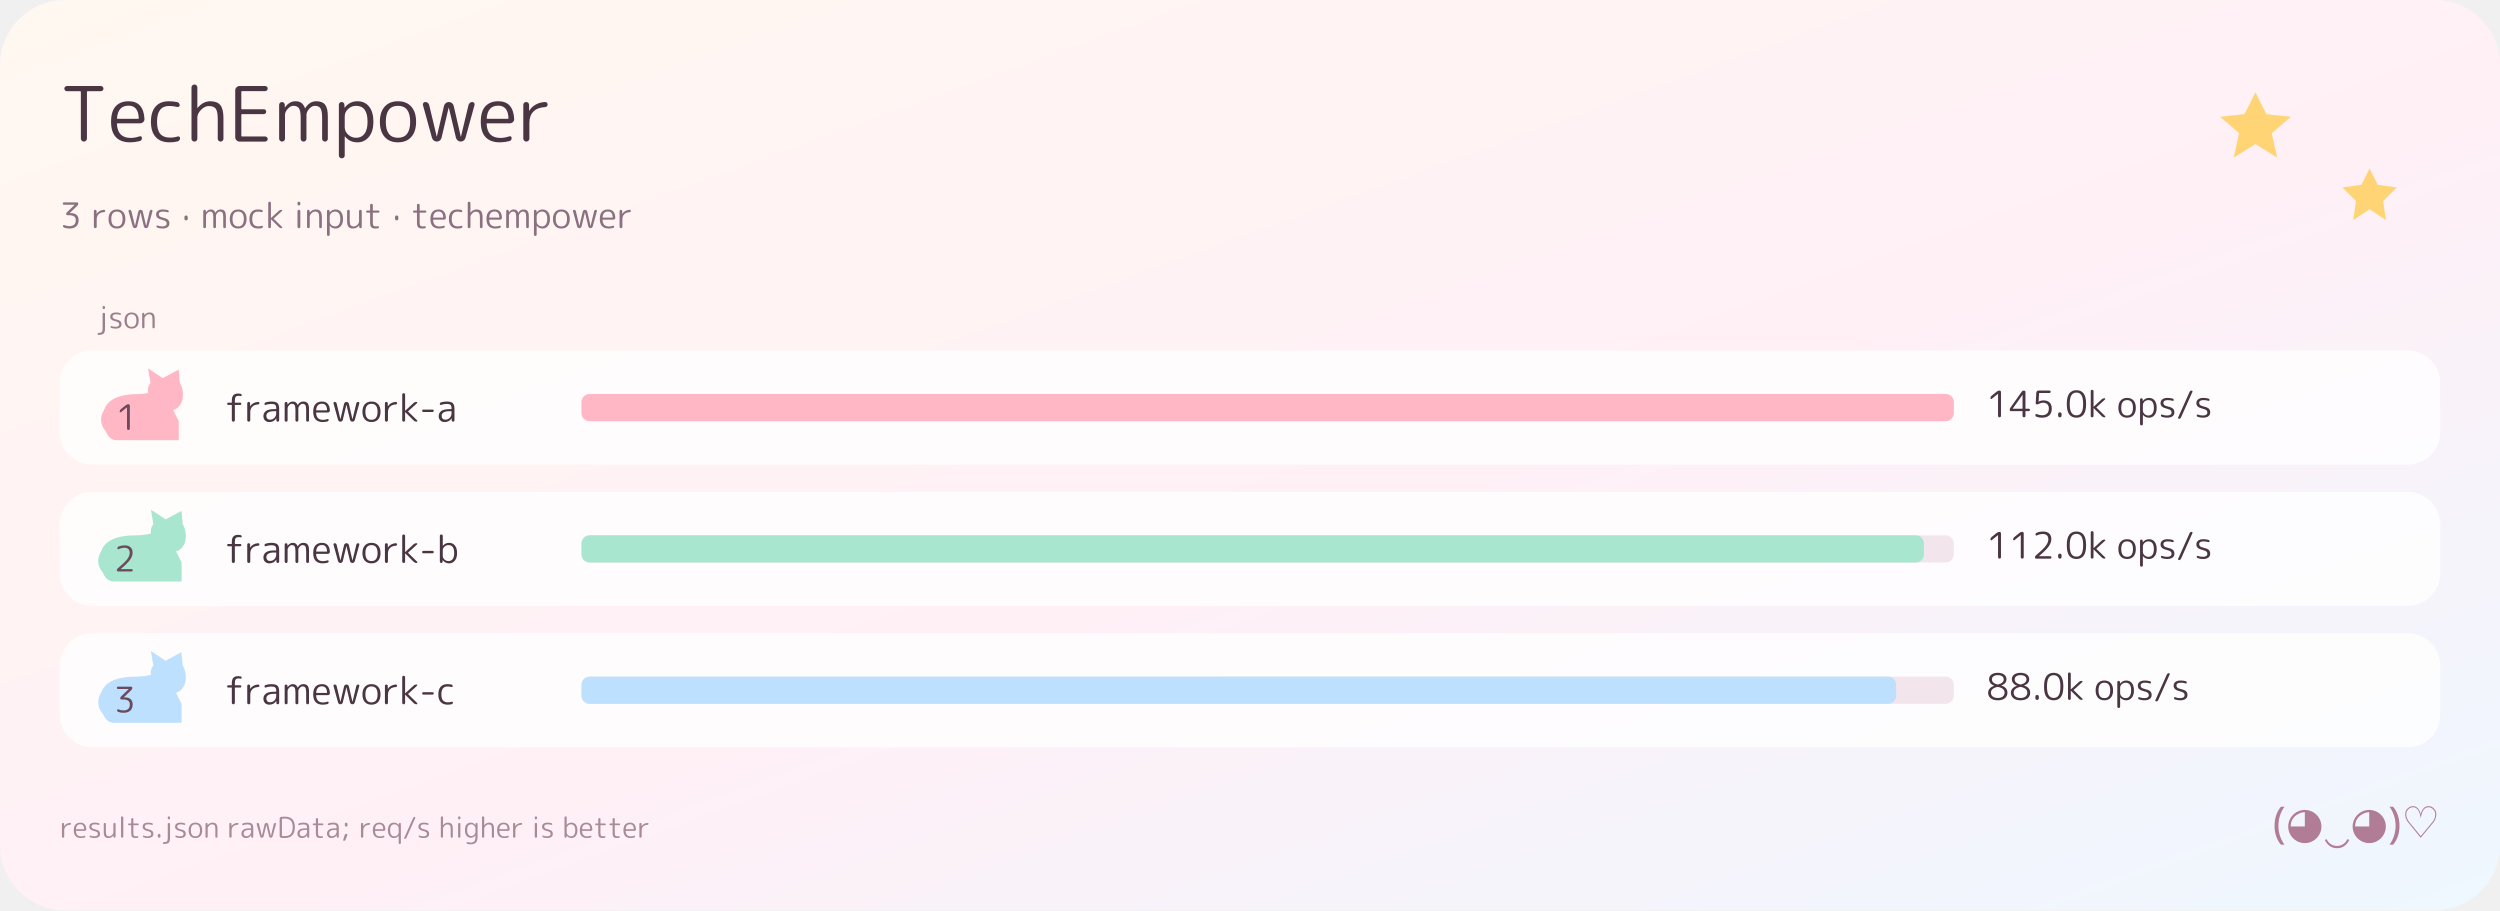
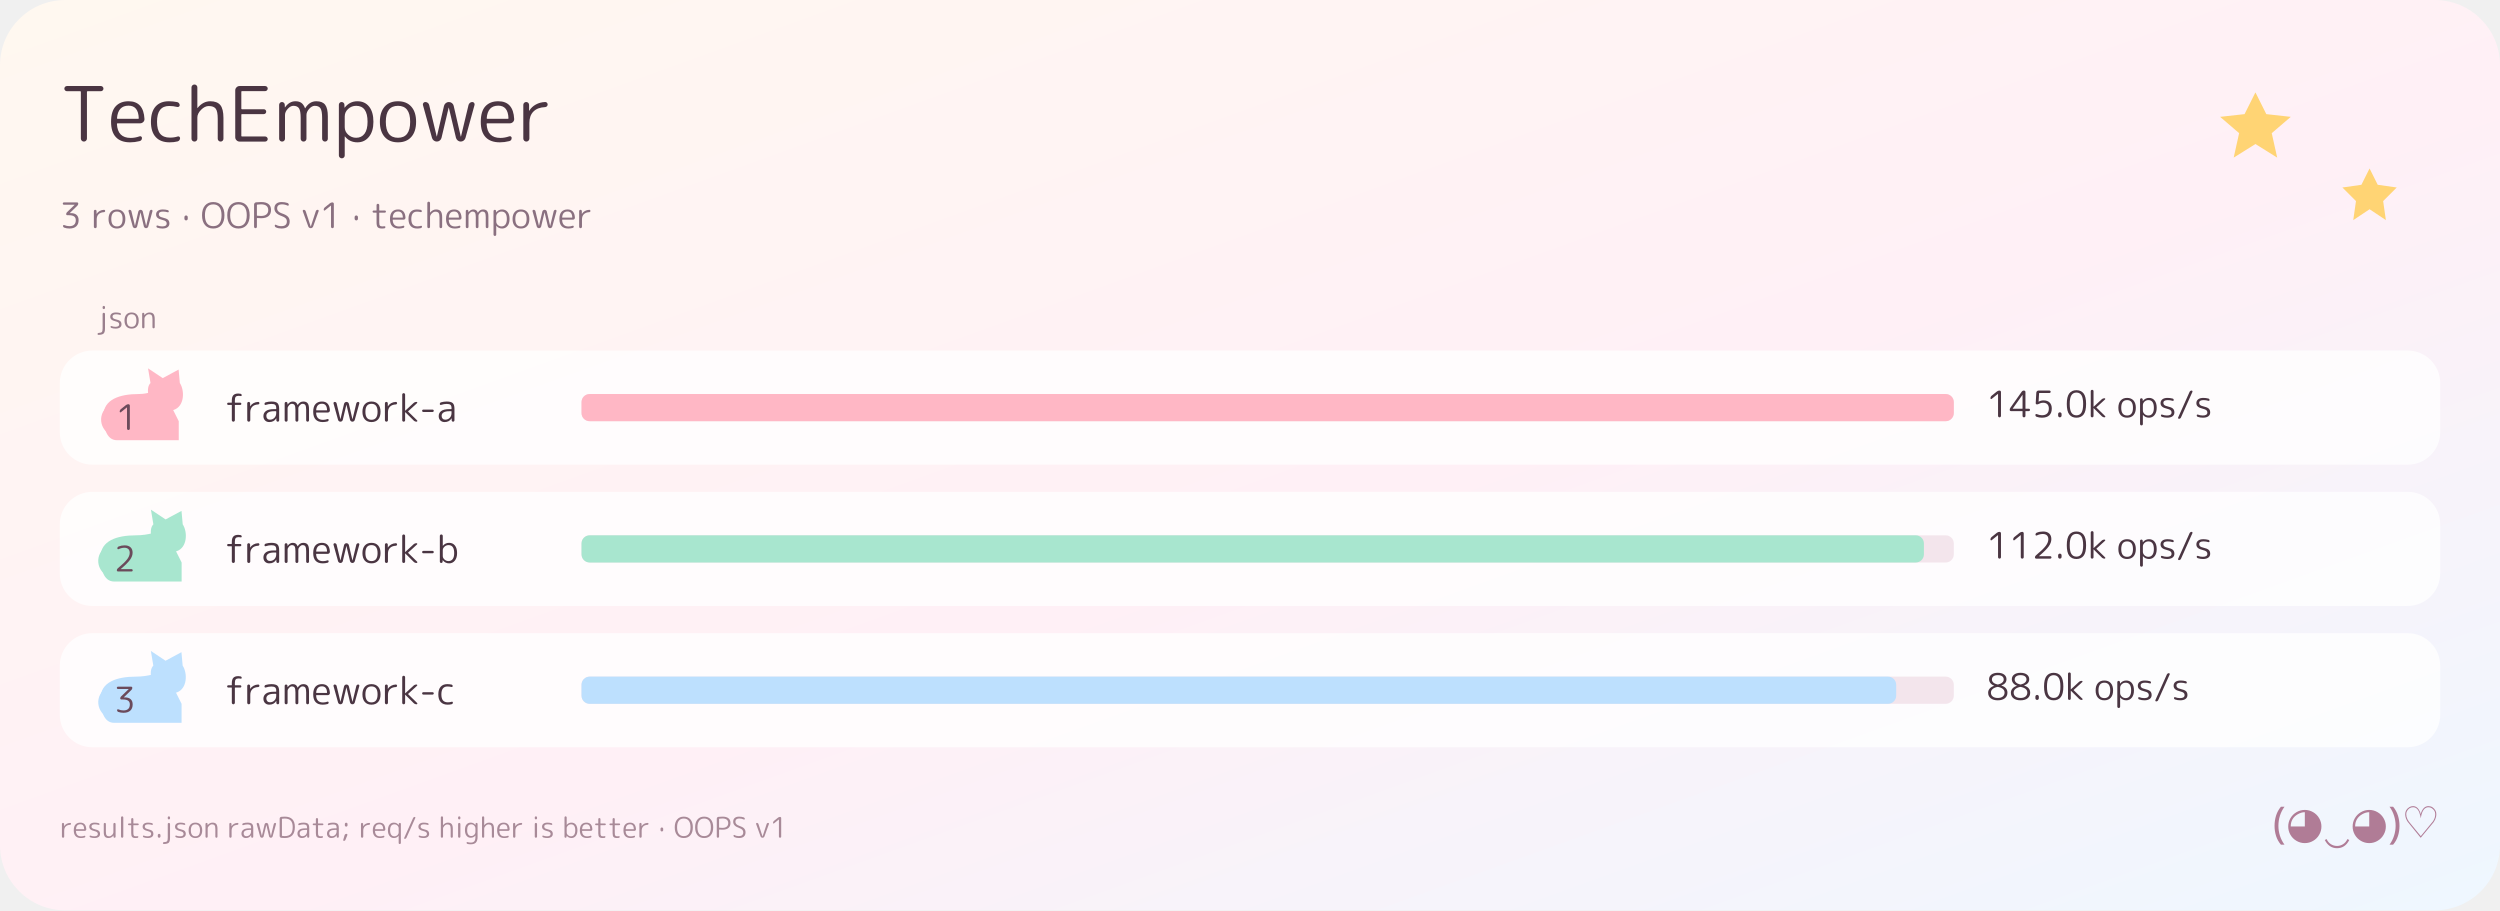
<svg xmlns="http://www.w3.org/2000/svg" width="920" height="335" viewBox="0 0 920 335" role="img" aria-label="TechEmpower">
  <defs>
    <path id="g0" d="M94 662Q80 662 70 672Q60 682 60 696Q60 710 70 720Q80 730 94 730L540 730Q554 730 564 720Q574 710 574 696Q574 682 564 672Q554 662 540 662L366 662Q357 662 357 653L357 40Q357 24 345.5 12Q334 0 317 0Q300 0 288.5 12Q277 24 277 40L277 653Q277 662 268 662Z" />
    <path id="g1" d="M270 472Q131 472 118 307Q118 299 127 299L396 299Q404 299 404 307Q398 472 270 472ZM291 -10Q168 -10 104 57.5Q40 125 40 260Q40 399 101.5 464.5Q163 530 270 530Q467 530 479 297Q480 273 462.5 256.5Q445 240 421 240L125 240Q117 240 117 231Q126 48 298 48Q355 48 415 69Q426 73 436 66.5Q446 60 446 48Q446 14 415 6Q351 -10 291 -10Z" />
    <path id="g2" d="M285 -10Q167 -10 103.5 58.5Q40 127 40 260Q40 392 101.5 461Q163 530 275 530Q327 530 385 519Q399 516 408.5 504.5Q418 493 418 478Q418 466 407.5 459Q397 452 385 455Q334 468 280 468Q120 468 120 260Q120 152 162 102Q204 52 290 52Q346 52 392 67Q403 71 413 64Q423 57 423 45Q423 30 414 18Q405 6 390 2Q343 -10 285 -10Z" />
    <path id="g3" d="M146 11Q135 0 119 0Q103 0 91.5 11Q80 22 80 38L80 712Q80 728 91.5 739Q103 750 119 750Q135 750 146 739Q157 728 157 712L157 442Q157 441 158 441Q159 441 160 442Q232 530 327 530Q418 530 459 479.5Q500 429 500 310L500 38Q500 22 489.5 11Q479 0 463 0Q447 0 436 11Q425 22 425 38L425 297Q425 398 398.5 432.5Q372 467 307 467Q255 467 206 417.5Q157 368 157 316L157 38Q157 22 146 11Z" />
    <path id="g4" d="M142 0Q119 0 102 17Q85 34 85 57L85 673Q85 696 102 713Q119 730 142 730L478 730Q492 730 502 720Q512 710 512 697Q512 684 502 673.5Q492 663 478 663L174 663Q165 663 165 655L165 433Q165 425 174 425L460 425Q474 425 483 415.5Q492 406 492 393Q492 380 483 370.5Q474 361 460 361L174 361Q165 361 165 352L165 75Q165 67 174 67L478 67Q492 67 502 56.5Q512 46 512 33Q512 20 502 10Q492 0 478 0Z" />
    <path id="g5" d="M141 11Q130 0 114 0Q98 0 86.5 11Q75 22 75 38L75 483Q75 498 86 509Q97 520 112 520Q127 520 138 509Q149 498 149 483L150 450Q150 449 151 449Q153 449 153 451Q210 530 289 530Q337 530 366.5 509Q396 488 415 439Q415 437 416 437Q418 437 418 439Q474 530 564 530Q644 530 679.5 484Q715 438 715 330L715 38Q715 22 704.5 11Q694 0 678 0Q662 0 651 11Q640 22 640 38L640 310Q640 403 618.5 436.5Q597 470 543 470Q506 470 470 430.5Q434 391 434 349L434 38Q434 22 423 11Q412 0 396 0Q380 0 369 11Q358 22 358 38L358 310Q358 403 336.5 436.5Q315 470 262 470Q225 470 188.5 430.5Q152 391 152 349L152 38Q152 22 141 11Z" />
    <path id="g6" d="M152 331L152 189Q152 132 197 91Q242 50 302 50Q373 50 412.5 103.5Q452 157 452 260Q452 470 302 470Q241 470 196.5 428.5Q152 387 152 331ZM141 -209Q130 -220 114 -220Q98 -220 86.5 -209Q75 -198 75 -182L75 484Q75 499 85.5 509.5Q96 520 111 520Q126 520 137 509.5Q148 499 148 484L149 446Q149 445 150 445L152 447Q218 530 319 530Q416 530 472.5 459.5Q529 389 529 260Q529 135 470.5 62.5Q412 -10 319 -10Q217 -10 155 67Q154 68 153 68Q152 68 152 67L152 -182Q152 -198 141 -209Z" />
    <path id="g7" d="M438 260Q438 470 278 470Q118 470 118 260Q118 50 278 50Q438 50 438 260ZM453 61Q390 -10 278 -10Q166 -10 103 61Q40 132 40 260Q40 388 103 459Q166 530 278 530Q390 530 453 459Q516 388 516 260Q516 132 453 61Z" />
    <path id="g8" d="M169 48L50 480Q46 495 55.5 507.5Q65 520 81 520Q99 520 113.5 509Q128 498 132 480L231 67Q231 66 232 66Q233 66 233 67L327 470Q333 492 350.5 506Q368 520 390.5 520Q413 520 431 506Q449 492 454 470L547 67Q547 66 549 66Q550 66 550 67L649 481Q654 498 667.5 509Q681 520 699 520Q714 520 723 507.5Q732 495 728 481L609 48Q603 27 585.5 13.5Q568 0 546.5 0Q525 0 507.5 14Q490 28 484 49L390 446Q390 447 389 447Q388 447 388 446L294 49Q289 28 271.5 14Q254 0 232.5 0Q211 0 193 13.5Q175 27 169 48Z" />
    <path id="g9" d="M143.5 12Q132 0 115 0Q98 0 86.5 12Q75 24 75 40L75 482Q75 498 86 509Q97 520 113 520Q129 520 140 509Q151 498 151 482L151 405Q151 404 152 404Q154 404 154 406Q184 456 238.5 486.5Q293 517 361 520Q375 521 385 511Q395 501 395 487Q395 474 385.5 464Q376 454 362 453Q263 449 209 395.5Q155 342 155 246L155 40Q155 24 143.5 12Z" />
    <path id="g10" d="M118 663Q105 663 95 673Q85 683 85 697Q85 710 94.5 720Q104 730 118 730L490 730Q504 730 513.5 720Q523 710 523 697Q523 663 500 640L284 429L284 427Q284 426 285 426L314 426Q420 426 476.5 375Q533 324 533 227Q533 113 465.5 51.5Q398 -10 273 -10Q196 -10 128 14Q92 27 92 66Q92 79 103 86Q114 93 126 88Q199 57 273 57Q361 57 407 100Q453 143 453 227Q453 298 405.5 332.5Q358 367 254 367L212 367Q199 367 190 376Q181 385 181 398Q181 429 203 451L420 661L420 662Q420 663 419 663Z" />
    <path id="g12" d="M240 233Q143 256 101.5 292.5Q60 329 60 387Q60 453 109.5 491.5Q159 530 251 530Q320 530 388 512Q419 504 419 471Q419 459 410 453Q401 447 389 450Q323 470 257 470Q137 470 137 393Q137 359 161 336.5Q185 314 248 300Q356 276 396.5 239Q437 202 437 133Q437 66 385.5 28Q334 -10 240 -10Q167 -10 101 12Q70 22 70 55Q70 66 80 72.5Q90 79 101 75Q166 50 234 50Q360 50 360 133Q360 169 334.5 193Q309 217 240 233Z" />
    <path id="g13" d="M175.5 234Q162 220 142 220Q122 220 108.5 234Q95 248 95 267L95 313Q95 332 108.5 346Q122 360 142 360Q162 360 175.5 346Q189 332 189 313L189 267Q189 248 175.5 234Z" />
-     <path id="g14" d="M145 11Q134 0 118 0Q102 0 91 11Q80 22 80 38L80 712Q80 728 91 739Q102 750 118 750Q134 750 145 739Q156 728 156 712L156 289Q156 288 157 288L159 289L375 488Q409 520 457 520Q470 520 474.5 508Q479 496 470 488L238 276Q232 270 237 264L473 33Q481 25 476 12.5Q471 0 459 0Q412 0 379 33L159 251Q158 252 157 252Q156 252 156 251L156 38Q156 22 145 11Z" />
-     <path id="g15" d="M183.5 12Q172 0 155 0Q138 0 126.5 12Q115 24 115 40L115 480Q115 496 126.5 508Q138 520 155 520Q172 520 183.5 508Q195 496 195 480L195 40Q195 24 183.5 12ZM183.5 654.5Q172 643 155 643Q138 643 126.5 654.5Q115 666 115 683L115 710Q115 726 126.5 738Q138 750 155 750Q172 750 183.5 738Q195 726 195 710L195 683Q195 666 183.5 654.5Z" />
-     <path id="g16" d="M140.5 11Q129 0 113 0Q97 0 86 11Q75 22 75 38L75 484Q75 499 85.5 509.5Q96 520 111 520Q126 520 137 509.5Q148 499 148 484L148 443Q148 442 149 442Q150 442 151 443Q223 530 322 530Q413 530 454 479Q495 428 495 310L495 38Q495 22 484.5 11Q474 0 458 0Q442 0 431 11Q420 22 420 38L420 300Q420 399 393 434.5Q366 470 302 470Q250 470 201 421.5Q152 373 152 322L152 38Q152 22 140.5 11Z" />
-     <path id="g17" d="M238 -10Q151 -10 110.5 38Q70 86 70 197L70 482Q70 498 80.5 509Q91 520 107 520Q123 520 134 509Q145 498 145 482L145 207Q145 117 172 83.5Q199 50 258 50Q312 50 360 96.5Q408 143 408 198L408 482Q408 498 419.5 509Q431 520 447 520Q463 520 474 509Q485 498 485 482L485 36Q485 21 474.5 10.5Q464 0 449 0Q434 0 423 10.5Q412 21 412 36L412 77Q412 78 411 78Q410 78 409 77Q340 -10 238 -10Z" />
-     <path id="g18" d="M80 440Q67 440 58.5 448.5Q50 457 50 470Q50 483 58.5 491.5Q67 500 80 500L153 500Q162 500 162 509L162 652Q162 668 173 679Q184 690 200 690Q216 690 227 679Q238 668 238 652L238 509Q238 500 247 500L397 500Q410 500 418.5 491.5Q427 483 427 470Q427 457 418.5 448.5Q410 440 397 440L247 440Q238 440 238 431L238 167Q238 95 257 72.5Q276 50 330 50Q362 50 383 55Q394 57 403.5 50.5Q413 44 413 33Q413 19 404.5 8Q396 -3 383 -5Q357 -10 317 -10Q229 -10 195.5 26.5Q162 63 162 160L162 431Q162 440 153 440Z" />
-     <path id="g19" d="M22 -220Q8 -220 -1 -211Q-10 -202 -10 -188Q-10 -175 -1 -165.5Q8 -156 22 -155Q109 -152 134.5 -123Q160 -94 160 -3L160 480Q160 496 172 508Q184 520 200 520Q216 520 228 508Q240 496 240 480L240 -3Q240 -127 196.5 -171.5Q153 -216 22 -220ZM160 710Q160 726 172 738Q184 750 200 750Q216 750 228 738Q240 726 240 710L240 683Q240 666 228 654.5Q216 643 200 643Q184 643 172 654.5Q160 666 160 683Z" />
-     <path id="g20" d="M85 440Q72 440 63.5 448.5Q55 457 55 470Q55 483 63.5 491.5Q72 500 85 500L169 500Q178 500 178 509L178 557Q178 653 218.5 696.5Q259 740 348 740Q381 740 409 733Q422 730 430 719.5Q438 709 438 695Q438 684 429 677.5Q420 671 410 674Q386 680 361 680Q303 680 280.5 654.5Q258 629 258 560L258 509Q258 500 267 500L398 500Q411 500 419.5 491.5Q428 483 428 470Q428 457 419.5 448.5Q411 440 398 440L267 440Q258 440 258 431L258 40Q258 24 246 12Q234 0 218 0Q202 0 190 12Q178 24 178 40L178 431Q178 440 169 440Z" />
-     <path id="g21" d="M327 275Q228 275 177.5 243Q127 211 127 153Q127 108 152.5 80.5Q178 53 220 53Q292 53 339.5 101Q387 149 387 228L387 266Q387 275 378 275ZM204 -10Q136 -10 93 33Q50 76 50 147Q50 230 116 280Q182 330 327 330L378 330Q387 330 387 338L387 357Q387 418 359 442.5Q331 467 260 467Q191 467 111 441Q99 437 89 444Q79 451 79 464Q79 499 112 509Q186 530 260 530Q375 530 419.5 488Q464 446 464 337L464 36Q464 21 453.5 10.5Q443 0 428 0Q413 0 402 10.5Q391 21 391 36L390 88Q390 89 389 89Q387 89 387 87Q328 -10 204 -10Z" />
-     <path id="g22" d="M111 255Q98 255 89 264.5Q80 274 80 287Q80 300 89 309Q98 318 111 318L355 318Q368 318 377 309Q386 300 386 287Q386 274 377 264.5Q368 255 355 255Z" />
-     <path id="g23" d="M144 503Q134 495 122 500.5Q110 506 110 519Q110 563 144 591L286 705Q317 730 357 730Q374 730 385.5 718Q397 706 397 690L397 40Q397 24 385.5 12Q374 0 357 0Q340 0 328.5 12Q317 24 317 40L317 640Q317 641 316 641L314 640Z" />
-     <path id="g24" d="M97 238L97 236Q97 235 98 235L356 235Q365 235 365 244L365 612Q365 613 364 613Q362 613 362 612ZM48 170Q34 170 24.5 180Q15 190 15 203Q15 235 34 262L342 698Q364 730 404 730Q421 730 432.5 718.5Q444 707 444 691L444 244Q444 235 452 235L536 235Q550 235 559 225.5Q568 216 568 203Q568 189 558.5 179.5Q549 170 536 170L452 170Q444 170 444 161L444 39Q444 23 432.5 11.5Q421 0 404 0Q388 0 376.5 11Q365 22 365 39L365 161Q365 170 356 170Z" />
-     <path id="g25" d="M130 14Q95 27 95 66Q95 79 106 86.5Q117 94 129 89Q209 57 273 57Q366 57 414 103.5Q462 150 462 240Q462 317 421 357.5Q380 398 303 398Q248 398 201 372Q165 352 137 352Q123 352 113 362.5Q103 373 104 387L120 673Q122 697 139 713.5Q156 730 180 730L478 730Q492 730 502 720Q512 710 512 697Q512 684 502 673.5Q492 663 478 663L205 663Q196 663 196 655L182 428Q182 427 183 427L185 427Q243 462 317 462Q424 462 483 404Q542 346 542 240Q542 118 473.5 54Q405 -10 273 -10Q198 -10 130 14Z" />
-     <path id="g26" d="M175.5 14Q162 0 142 0Q122 0 108.5 14Q95 28 95 47L95 90Q95 110 108.5 123.5Q122 137 142 137Q162 137 175.5 123.5Q189 110 189 90L189 47Q189 28 175.5 14Z" />
-     <path id="g27" d="M447.5 601.5Q402 675 310 675Q218 675 172.5 601.5Q127 528 127 365Q127 202 172.5 128.5Q218 55 310 55Q402 55 447.5 128.5Q493 202 493 365Q493 528 447.5 601.5ZM504 77Q435 -10 310 -10Q185 -10 116 77Q47 164 47 365Q47 566 116 653Q185 740 310 740Q435 740 504 653Q573 566 573 365Q573 164 504 77Z" />
-     <path id="g28" d="M65 -40Q51 -40 44 -29Q37 -18 42 -5L355 695Q363 711 377.5 720.5Q392 730 409 730Q423 730 430 719Q437 708 432 695L119 -5Q111 -21 96.5 -30.5Q82 -40 65 -40Z" />
-     <path id="g29" d="M157 337L157 183Q157 131 203 90.5Q249 50 307 50Q378 50 417.5 103Q457 156 457 260Q457 470 307 470Q248 470 202.5 429Q157 388 157 337ZM142 10.5Q131 0 116 0Q101 0 90.5 10.5Q80 21 80 36L80 712Q80 728 91 739Q102 750 118 750Q134 750 145.5 739Q157 728 157 712L157 453Q157 452 158 452Q159 452 160 453Q225 530 323 530Q420 530 476.5 459.5Q533 389 533 260Q533 135 474.5 62.5Q416 -10 323 -10Q223 -10 156 73Q155 74 154 74Q153 74 153 73L153 36Q153 21 142 10.5Z" />
-     <path id="g30" d="M471 685.5Q530 631 530 533Q530 435 459 334.5Q388 234 194 69Q193 69 193 68Q193 67 194 67L500 67Q513 67 523 57Q533 47 533 33Q533 20 523.5 10Q514 0 500 0L117 0Q103 0 93 10Q83 20 83 33Q83 67 109 88Q306 253 377 347.5Q448 442 448 527Q448 598 409 635Q370 672 295 672Q219 672 133 632Q121 627 109.5 633.5Q98 640 98 653Q98 693 134 708Q215 740 305 740Q412 740 471 685.5Z" />
-     <path id="g31" d="M298 355Q212 336 167.5 296Q123 256 123 200Q123 132 173 93Q223 54 310 54Q397 54 446 93.5Q495 133 495 200Q495 319 316 355Q307 356 298 355ZM150 558Q150 510 189.5 474Q229 438 302 422Q310 421 318 422Q391 438 431.5 474.5Q472 511 472 558Q472 613 429.5 644.5Q387 676 310 676Q234 676 192 644.5Q150 613 150 558ZM503 46Q433 -10 310 -10Q187 -10 117 46Q47 102 47 197Q47 261 89.5 310.5Q132 360 212 385Q213 385 213 387Q213 388 212 388Q146 413 109.5 459.5Q73 506 73 565Q73 644 136.5 692Q200 740 310 740Q420 740 483.5 692Q547 644 547 565Q547 445 408 395Q407 395 407 393Q407 392 408 392Q573 341 573 197Q573 102 503 46Z" />
-     <path id="g32" d="M183.5 12Q172 0 155 0Q138 0 126.5 12Q115 24 115 40L115 710Q115 726 126.5 738Q138 750 155 750Q172 750 183.5 738Q195 726 195 710L195 40Q195 24 183.5 12Z" />
-     <path id="g33" d="M165 656L165 74Q165 66 174 64Q213 57 262 57Q407 57 474.5 132Q542 207 542 375Q542 528 473.5 600.5Q405 673 262 673Q213 673 174 666Q165 664 165 656ZM141 -3Q117 0 101 18.5Q85 37 85 62L85 668Q85 693 100.5 711.5Q116 730 141 733Q196 740 262 740Q618 740 618 375Q618 -10 262 -10Q196 -10 141 -3Z" />
-     <path id="g34" d="M111 -110Q98 -110 89.5 -99Q81 -88 85 -75L133 89Q139 110 157.5 123.5Q176 137 198 137Q216 137 226 122Q236 107 229 90L162 -76Q156 -92 142 -101Q128 -110 111 -110ZM156 513.5Q170 527 189.5 527Q209 527 222.5 513.5Q236 500 236 480L236 437Q236 418 222.5 404Q209 390 189.5 390Q170 390 156 404Q142 418 142 437L142 480Q142 500 156 513.5Z" />
-     <path id="g35" d="M272 470Q122 470 122 260Q122 157 161.5 103.5Q201 50 272 50Q332 50 377 91Q422 132 422 189L422 331Q422 387 377.5 428.5Q333 470 272 470ZM255 -10Q162 -10 103.5 62.5Q45 135 45 260Q45 389 101.5 459.5Q158 530 255 530Q356 530 422 447L424 445Q425 445 425 446L426 484Q426 499 437 509.5Q448 520 463 520Q478 520 488.5 509.5Q499 499 499 484L499 -182Q499 -198 487.5 -209Q476 -220 460 -220Q444 -220 433 -209Q422 -198 422 -182L422 67Q422 68 421 68Q420 68 419 67Q357 -10 255 -10Z" />
-     <path id="g36" d="M267 470Q122 470 122 267Q122 166 160.5 113Q199 60 267 60Q325 60 368.5 103Q412 146 412 206L412 322Q412 382 368.5 426Q325 470 267 470ZM247 0Q156 0 100.5 70.5Q45 141 45 267Q45 400 100.5 465Q156 530 247 530Q348 530 412 447Q413 446 414 446Q415 446 415 447L416 484Q416 499 426.5 509.5Q437 520 452 520Q467 520 477.5 509.5Q488 499 488 484L488 30Q488 -105 430 -167.5Q372 -230 248 -230Q186 -230 134 -217Q102 -209 102 -175Q102 -163 111.5 -155.5Q121 -148 132 -152Q188 -170 248 -170Q335 -170 373.5 -124Q412 -78 412 27L412 76Q412 77 411 77Q410 77 409 76Q348 0 247 0Z" />
+     <path id="g14" d="M531.5 595Q471 673 357 673Q243 673 182.5 595Q122 517 122 365Q122 213 182.5 135Q243 57 357 57Q471 57 531.5 135Q592 213 592 365Q592 517 531.5 595ZM589.5 88.5Q505 -10 357 -10Q209 -10 124.5 88.5Q40 187 40 365Q40 543 124.5 641.5Q209 740 357 740Q505 740 589.5 641.5Q674 543 674 365Q674 187 589.5 88.5Z" />
+     <path id="g15" d="M165 657L165 363Q165 355 174 353Q222 346 282 346Q381 346 433.5 389Q486 432 486 512Q486 592 434.5 633.5Q383 675 282 675Q228 675 174 667Q165 665 165 657ZM153.5 12Q142 0 125 0Q108 0 96.5 12Q85 24 85 40L85 668Q85 692 101 710.5Q117 729 141 732Q218 740 288 740Q424 740 494.5 682.5Q565 625 565 518Q565 402 494 342Q423 282 288 282Q234 282 174 287Q165 287 165 280L165 40Q165 24 153.5 12Z" />
+     <path id="g16" d="M267 343Q60 413 60 562Q60 646 114 693Q168 740 265 740Q355 740 432 713Q448 707 458 692.5Q468 678 468 660Q468 647 457 640.5Q446 634 434 639Q353 675 271 675Q211 675 174.5 647Q138 619 138 562Q138 464 269 420Q393 379 443 326Q493 273 493 190Q493 92 434 41Q375 -10 261 -10Q175 -10 106 21Q71 37 71 77Q71 90 82 96Q93 102 104 96Q172 57 255 57Q413 57 413 190Q413 244 379 280Q345 316 267 343Z" />
+     <path id="g17" d="M196 49L41 481Q36 495 44.5 507.5Q53 520 68 520Q87 520 102 509Q117 498 123 480L265 46Q265 45 266 45Q268 45 268 46L410 482Q415 499 430 509.5Q445 520 463 520Q478 520 486.5 508Q495 496 490 482L334 49Q326 27 307 13.5Q288 0 265 0Q242 0 222.5 13.5Q203 27 196 49Z" />
+     <path id="g18" d="M144 503Q134 495 122 500.5Q110 506 110 519Q110 563 144 591L286 705Q317 730 357 730Q374 730 385.5 718Q397 706 397 690L397 40Q397 24 385.5 12Q374 0 357 0Q340 0 328.5 12Q317 24 317 40L317 640Q317 641 316 641L314 640Z" />
+     <path id="g19" d="M80 440Q67 440 58.5 448.5Q50 457 50 470Q50 483 58.5 491.5Q67 500 80 500L153 500Q162 500 162 509L162 652Q162 668 173 679Q184 690 200 690Q216 690 227 679Q238 668 238 652L238 509Q238 500 247 500L397 500Q410 500 418.5 491.5Q427 483 427 470Q427 457 418.5 448.5Q410 440 397 440L247 440Q238 440 238 431L238 167Q238 95 257 72.5Q276 50 330 50Q362 50 383 55Q394 57 403.5 50.5Q413 44 413 33Q413 19 404.5 8Q396 -3 383 -5Q357 -10 317 -10Q229 -10 195.5 26.5Q162 63 162 160L162 431Q162 440 153 440Z" />
+     <path id="g20" d="M22 -220Q8 -220 -1 -211Q-10 -202 -10 -188Q-10 -175 -1 -165.5Q8 -156 22 -155Q109 -152 134.5 -123Q160 -94 160 -3L160 480Q160 496 172 508Q184 520 200 520Q216 520 228 508Q240 496 240 480L240 -3Q240 -127 196.5 -171.5Q153 -216 22 -220ZM160 710Q160 726 172 738Q184 750 200 750Q216 750 228 738Q240 726 240 710L240 683Q240 666 228 654.5Q216 643 200 643Q184 643 172 654.5Q160 666 160 683Z" />
+     <path id="g21" d="M140.5 11Q129 0 113 0Q97 0 86 11Q75 22 75 38L75 484Q75 499 85.5 509.5Q96 520 111 520Q126 520 137 509.5Q148 499 148 484L148 443Q148 442 149 442Q150 442 151 443Q223 530 322 530Q413 530 454 479Q495 428 495 310L495 38Q495 22 484.5 11Q474 0 458 0Q442 0 431 11Q420 22 420 38L420 300Q420 399 393 434.5Q366 470 302 470Q250 470 201 421.5Q152 373 152 322L152 38Q152 22 140.5 11Z" />
+     <path id="g22" d="M85 440Q72 440 63.5 448.5Q55 457 55 470Q55 483 63.5 491.5Q72 500 85 500L169 500Q178 500 178 509L178 557Q178 653 218.5 696.5Q259 740 348 740Q381 740 409 733Q422 730 430 719.5Q438 709 438 695Q438 684 429 677.5Q420 671 410 674Q386 680 361 680Q303 680 280.5 654.5Q258 629 258 560L258 509Q258 500 267 500L398 500Q411 500 419.5 491.5Q428 483 428 470Q428 457 419.5 448.5Q411 440 398 440L267 440Q258 440 258 431L258 40Q258 24 246 12Q234 0 218 0Q202 0 190 12Q178 24 178 40L178 431Q178 440 169 440Z" />
+     <path id="g23" d="M327 275Q228 275 177.5 243Q127 211 127 153Q127 108 152.5 80.5Q178 53 220 53Q292 53 339.5 101Q387 149 387 228L387 266Q387 275 378 275ZM204 -10Q136 -10 93 33Q50 76 50 147Q50 230 116 280Q182 330 327 330L378 330Q387 330 387 338L387 357Q387 418 359 442.5Q331 467 260 467Q191 467 111 441Q99 437 89 444Q79 451 79 464Q79 499 112 509Q186 530 260 530Q375 530 419.5 488Q464 446 464 337L464 36Q464 21 453.5 10.5Q443 0 428 0Q413 0 402 10.5Q391 21 391 36L390 88Q390 89 389 89Q387 89 387 87Q328 -10 204 -10Z" />
+     <path id="g24" d="M145 11Q134 0 118 0Q102 0 91 11Q80 22 80 38L80 712Q80 728 91 739Q102 750 118 750Q134 750 145 739Q156 728 156 712L156 289Q156 288 157 288L159 289L375 488Q409 520 457 520Q470 520 474.5 508Q479 496 470 488L238 276Q232 270 237 264L473 33Q481 25 476 12.5Q471 0 459 0Q412 0 379 33L159 251Q158 252 157 252Q156 252 156 251L156 38Q156 22 145 11Z" />
+     <path id="g25" d="M111 255Q98 255 89 264.5Q80 274 80 287Q80 300 89 309Q98 318 111 318L355 318Q368 318 377 309Q386 300 386 287Q386 274 377 264.5Q368 255 355 255Z" />
+     <path id="g26" d="M97 238L97 236Q97 235 98 235L356 235Q365 235 365 244L365 612Q365 613 364 613Q362 613 362 612ZM48 170Q34 170 24.5 180Q15 190 15 203Q15 235 34 262L342 698Q364 730 404 730Q421 730 432.5 718.5Q444 707 444 691L444 244Q444 235 452 235L536 235Q550 235 559 225.5Q568 216 568 203Q568 189 558.5 179.5Q549 170 536 170L452 170Q444 170 444 161L444 39Q444 23 432.5 11.5Q421 0 404 0Q388 0 376.5 11Q365 22 365 39L365 161Q365 170 356 170Z" />
+     <path id="g27" d="M130 14Q95 27 95 66Q95 79 106 86.5Q117 94 129 89Q209 57 273 57Q366 57 414 103.5Q462 150 462 240Q462 317 421 357.5Q380 398 303 398Q248 398 201 372Q165 352 137 352Q123 352 113 362.5Q103 373 104 387L120 673Q122 697 139 713.5Q156 730 180 730L478 730Q492 730 502 720Q512 710 512 697Q512 684 502 673.5Q492 663 478 663L205 663Q196 663 196 655L182 428Q182 427 183 427L185 427Q243 462 317 462Q424 462 483 404Q542 346 542 240Q542 118 473.5 54Q405 -10 273 -10Q198 -10 130 14Z" />
+     <path id="g28" d="M175.5 14Q162 0 142 0Q122 0 108.5 14Q95 28 95 47L95 90Q95 110 108.5 123.5Q122 137 142 137Q162 137 175.5 123.5Q189 110 189 90L189 47Q189 28 175.5 14Z" />
+     <path id="g29" d="M447.5 601.5Q402 675 310 675Q218 675 172.5 601.5Q127 528 127 365Q127 202 172.5 128.5Q218 55 310 55Q402 55 447.5 128.5Q493 202 493 365Q493 528 447.5 601.5ZM504 77Q435 -10 310 -10Q185 -10 116 77Q47 164 47 365Q47 566 116 653Q185 740 310 740Q435 740 504 653Q573 566 573 365Q573 164 504 77Z" />
+     <path id="g30" d="M65 -40Q51 -40 44 -29Q37 -18 42 -5L355 695Q363 711 377.5 720.5Q392 730 409 730Q423 730 430 719Q437 708 432 695L119 -5Q111 -21 96.5 -30.5Q82 -40 65 -40Z" />
+     <path id="g31" d="M157 337L157 183Q157 131 203 90.5Q249 50 307 50Q378 50 417.5 103Q457 156 457 260Q457 470 307 470Q248 470 202.5 429Q157 388 157 337ZM142 10.5Q131 0 116 0Q101 0 90.5 10.5Q80 21 80 36L80 712Q80 728 91 739Q102 750 118 750Q134 750 145.5 739Q157 728 157 712L157 453Q157 452 158 452Q159 452 160 453Q225 530 323 530Q420 530 476.5 459.5Q533 389 533 260Q533 135 474.5 62.5Q416 -10 323 -10Q223 -10 156 73Q155 74 154 74Q153 74 153 73L153 36Q153 21 142 10.5Z" />
+     <path id="g32" d="M471 685.5Q530 631 530 533Q530 435 459 334.5Q388 234 194 69Q193 69 193 68Q193 67 194 67L500 67Q513 67 523 57Q533 47 533 33Q533 20 523.5 10Q514 0 500 0L117 0Q103 0 93 10Q83 20 83 33Q83 67 109 88Q306 253 377 347.5Q448 442 448 527Q448 598 409 635Q370 672 295 672Q219 672 133 632Q121 627 109.5 633.5Q98 640 98 653Q98 693 134 708Q215 740 305 740Q412 740 471 685.5Z" />
+     <path id="g33" d="M298 355Q212 336 167.5 296Q123 256 123 200Q123 132 173 93Q223 54 310 54Q397 54 446 93.5Q495 133 495 200Q495 319 316 355Q307 356 298 355ZM150 558Q150 510 189.5 474Q229 438 302 422Q310 421 318 422Q391 438 431.5 474.5Q472 511 472 558Q472 613 429.5 644.5Q387 676 310 676Q234 676 192 644.5Q150 613 150 558ZM503 46Q433 -10 310 -10Q187 -10 117 46Q47 102 47 197Q47 261 89.5 310.5Q132 360 212 385Q213 385 213 387Q213 388 212 388Q146 413 109.5 459.5Q73 506 73 565Q73 644 136.5 692Q200 740 310 740Q420 740 483.5 692Q547 644 547 565Q547 445 408 395Q407 395 407 393Q407 392 408 392Q573 341 573 197Q573 102 503 46Z" />
+     <path id="g34" d="M238 -10Q151 -10 110.5 38Q70 86 70 197L70 482Q70 498 80.5 509Q91 520 107 520Q123 520 134 509Q145 498 145 482L145 207Q145 117 172 83.5Q199 50 258 50Q312 50 360 96.5Q408 143 408 198L408 482Q408 498 419.5 509Q431 520 447 520Q463 520 474 509Q485 498 485 482L485 36Q485 21 474.5 10.5Q464 0 449 0Q434 0 423 10.5Q412 21 412 36L412 77Q412 78 411 78Q410 78 409 77Q340 -10 238 -10Z" />
+     <path id="g35" d="M183.5 12Q172 0 155 0Q138 0 126.5 12Q115 24 115 40L115 710Q115 726 126.5 738Q138 750 155 750Q172 750 183.5 738Q195 726 195 710L195 40Q195 24 183.5 12Z" />
+     <path id="g36" d="M165 656L165 74Q165 66 174 64Q213 57 262 57Q407 57 474.5 132Q542 207 542 375Q542 528 473.5 600.5Q405 673 262 673Q213 673 174 666Q165 664 165 656ZM141 -3Q117 0 101 18.5Q85 37 85 62L85 668Q85 693 100.5 711.5Q116 730 141 733Q196 740 262 740Q618 740 618 375Q618 -10 262 -10Q196 -10 141 -3Z" />
+     <path id="g37" d="M111 -110Q98 -110 89.5 -99Q81 -88 85 -75L133 89Q139 110 157.5 123.5Q176 137 198 137Q216 137 226 122Q236 107 229 90L162 -76Q156 -92 142 -101Q128 -110 111 -110ZM156 513.5Q170 527 189.5 527Q209 527 222.5 513.5Q236 500 236 480L236 437Q236 418 222.5 404Q209 390 189.5 390Q170 390 156 404Q142 418 142 437L142 480Q142 500 156 513.5Z" />
+     <path id="g38" d="M272 470Q122 470 122 260Q122 157 161.5 103.5Q201 50 272 50Q332 50 377 91Q422 132 422 189L422 331Q422 387 377.5 428.5Q333 470 272 470ZM255 -10Q162 -10 103.5 62.5Q45 135 45 260Q45 389 101.5 459.5Q158 530 255 530Q356 530 422 447L424 445Q425 445 425 446L426 484Q426 499 437 509.5Q448 520 463 520Q478 520 488.5 509.5Q499 499 499 484L499 -182Q499 -198 487.5 -209Q476 -220 460 -220Q444 -220 433 -209Q422 -198 422 -182L422 67Q422 68 421 68Q420 68 419 67Q357 -10 255 -10Z" />
+     <path id="g39" d="M183.5 12Q172 0 155 0Q138 0 126.5 12Q115 24 115 40L115 480Q115 496 126.5 508Q138 520 155 520Q172 520 183.5 508Q195 496 195 480L195 40Q195 24 183.5 12ZM183.5 654.5Q172 643 155 643Q138 643 126.5 654.5Q115 666 115 683L115 710Q115 726 126.5 738Q138 750 155 750Q172 750 183.5 738Q195 726 195 710L195 683Q195 666 183.5 654.5Z" />
+     <path id="g40" d="M267 470Q122 470 122 267Q122 166 160.5 113Q199 60 267 60Q325 60 368.5 103Q412 146 412 206L412 322Q412 382 368.5 426Q325 470 267 470ZM247 0Q156 0 100.5 70.5Q45 141 45 267Q45 400 100.5 465Q156 530 247 530Q348 530 412 447Q413 446 414 446Q415 446 415 447L416 484Q416 499 426.5 509.5Q437 520 452 520Q467 520 477.5 509.5Q488 499 488 484L488 30Q488 -105 430 -167.5Q372 -230 248 -230Q186 -230 134 -217Q102 -209 102 -175Q102 -163 111.5 -155.5Q121 -148 132 -152Q188 -170 248 -170Q335 -170 373.5 -124Q412 -78 412 27L412 76Q412 77 411 77Q410 77 409 76Q348 0 247 0Z" />
    <linearGradient id="bg" x1="0" y1="0" x2="1" y2="1">
      <stop offset="0" stop-color="#FFF8F0" />
      <stop offset="0.55" stop-color="#FFF0F6" />
      <stop offset="1" stop-color="#EEF7FF" />
    </linearGradient>
    <filter id="shadow" x="-20%" y="-20%" width="140%" height="140%">
      <feDropShadow dx="0" dy="2" stdDeviation="3" flood-color="#C084A0" flood-opacity="0.18" />
    </filter>
  </defs>
  <rect width="920" height="335" rx="24" fill="url(#bg)" />
  <g filter="url(#shadow)">
    <rect width="920" height="335" rx="24" fill="transparent" />
  </g>
  <path d="M 830 34 l 4 8 9 1 -7 6 2 9 -8 -5 -8 5 2 -9 -7 -6 9 -1 z" fill="#FFD166" fill-opacity="0.9" />
  <path d="M 872 62 l 3 6 7 1 -5 5 1 7 -6 -4 -6 4 1 -7 -5 -5 7 -1 z" fill="#FFD166" fill-opacity="0.9" />
  <g transform="translate(22.00 52.10) scale(0.028 -0.028)" fill="#4A3542">
    <use href="#g0" x="0.0" />
    <use href="#g1" x="634.0" />
    <use href="#g2" x="1158.0" />
    <use href="#g3" x="1651.0" />
    <use href="#g4" x="2221.0" />
    <use href="#g5" x="2808.0" />
    <use href="#g6" x="3593.0" />
    <use href="#g7" x="4167.0" />
    <use href="#g8" x="4723.0" />
    <use href="#g1" x="5493.0" />
    <use href="#g9" x="6017.0" />
  </g>
  <g transform="translate(22.00 83.97) scale(0.013 -0.013)" fill="#8A7080">
    <use href="#g10" x="0.0" />
    <use href="#g11" x="620.0" />
    <use href="#g9" x="890.0" />
    <use href="#g7" x="1340.0" />
    <use href="#g8" x="1896.0" />
    <use href="#g12" x="2666.0" />
    <use href="#g11" x="3163.0" />
    <use href="#g13" x="3433.0" />
    <use href="#g11" x="3717.0" />
-     <use href="#g5" x="3987.0" />
-     <use href="#g7" x="4772.0" />
-     <use href="#g2" x="5328.0" />
-     <use href="#g14" x="5821.0" />
-     <use href="#g11" x="6344.0" />
-     <use href="#g15" x="6614.0" />
-     <use href="#g16" x="6924.0" />
-     <use href="#g6" x="7489.0" />
-     <use href="#g17" x="8063.0" />
-     <use href="#g18" x="8623.0" />
-     <use href="#g11" x="9125.0" />
-     <use href="#g13" x="9395.0" />
-     <use href="#g11" x="9679.0" />
-     <use href="#g18" x="9949.0" />
-     <use href="#g1" x="10451.0" />
-     <use href="#g2" x="10975.0" />
-     <use href="#g3" x="11468.0" />
-     <use href="#g1" x="12038.0" />
-     <use href="#g5" x="12562.0" />
-     <use href="#g6" x="13347.0" />
-     <use href="#g7" x="13921.0" />
-     <use href="#g8" x="14477.0" />
-     <use href="#g1" x="15247.0" />
-     <use href="#g9" x="15771.0" />
+     <use href="#g14" x="3987.0" />
+     <use href="#g14" x="4701.0" />
+     <use href="#g15" x="5415.0" />
+     <use href="#g16" x="6015.0" />
+     <use href="#g11" x="6568.0" />
+     <use href="#g17" x="6838.0" />
+     <use href="#g18" x="7361.0" />
+     <use href="#g11" x="7981.0" />
+     <use href="#g13" x="8251.0" />
+     <use href="#g11" x="8535.0" />
+     <use href="#g19" x="8805.0" />
+     <use href="#g1" x="9307.0" />
+     <use href="#g2" x="9831.0" />
+     <use href="#g3" x="10324.0" />
+     <use href="#g1" x="10894.0" />
+     <use href="#g5" x="11418.0" />
+     <use href="#g6" x="12203.0" />
+     <use href="#g7" x="12777.0" />
+     <use href="#g8" x="13333.0" />
+     <use href="#g1" x="14103.0" />
+     <use href="#g9" x="14627.0" />
  </g>
  <g transform="translate(36.00 120.82) scale(0.011 -0.011)" fill="#9A7F8D">
-     <use href="#g19" x="0.0" />
+     <use href="#g20" x="0.0" />
    <use href="#g12" x="355.0" />
    <use href="#g7" x="852.0" />
-     <use href="#g16" x="1408.0" />
+     <use href="#g21" x="1408.0" />
  </g>
  <g>
    <rect x="22.0" y="129.0" width="876.0" height="42.0" rx="12" fill="#FFFFFF" fill-opacity="0.78" />
    <g transform="translate(37.05 135.00) scale(1)">
      <path d="M 6 24 C 2 24 0 19 3 16" fill="none" stroke="#FFB7C5" stroke-width="2.8" stroke-linecap="round" />
      <path d="M 6 27 C 2 27 1 22 1 18 C 1 12 7 10 14 10 L 14.00 10 C 17.93 10 19.73 8.6 22.73 8 L 28.73 20 L 28.73 27 Z" fill="#FFB7C5" />
      <g transform="translate(23.73 10) scale(0.9) translate(-35 -10)">
        <path d="M 29 5.5 L 28 -0.5 L 34 3.5 L 40.5 0 L 41 5.5 C 43 8.5 43 15 38.5 16.5 C 34 18 30 17 28.5 12 C 27.5 8.5 28 6.5 29 5.5 Z" fill="#FFB7C5" />
      </g>
    </g>
    <g transform="translate(42.62 158.24) scale(0.013 -0.013)" fill="#6B4A5B">
-       <use href="#g23" x="0.0" />
+       <use href="#g18" x="0.0" />
    </g>
    <g transform="translate(82.82 155.18) scale(0.014 -0.014)" fill="#4A3542">
-       <use href="#g20" x="0.0" />
+       <use href="#g22" x="0.0" />
      <use href="#g9" x="508.0" />
-       <use href="#g21" x="958.0" />
+       <use href="#g23" x="958.0" />
      <use href="#g5" x="1492.0" />
      <use href="#g1" x="2277.0" />
      <use href="#g8" x="2801.0" />
      <use href="#g7" x="3571.0" />
      <use href="#g9" x="4127.0" />
-       <use href="#g14" x="4577.0" />
-       <use href="#g22" x="5100.0" />
-       <use href="#g21" x="5566.0" />
+       <use href="#g24" x="4577.0" />
+       <use href="#g25" x="5100.0" />
+       <use href="#g23" x="5566.0" />
    </g>
    <rect x="214.0" y="145.0" width="505.0" height="10.0" rx="3" fill="#F3E5EC" />
    <rect x="214.0" y="145.0" width="505.0" height="10.0" rx="3" fill="#FFB7C5" />
    <g transform="translate(731.00 153.58) scale(0.0135 -0.0135)" fill="#4A3542">
-       <use href="#g23" x="0.0" />
-       <use href="#g24" x="620.0" />
-       <use href="#g25" x="1240.0" />
-       <use href="#g26" x="1860.0" />
-       <use href="#g27" x="2144.0" />
-       <use href="#g14" x="2764.0" />
+       <use href="#g18" x="0.0" />
+       <use href="#g26" x="620.0" />
+       <use href="#g27" x="1240.0" />
+       <use href="#g28" x="1860.0" />
+       <use href="#g29" x="2144.0" />
+       <use href="#g24" x="2764.0" />
      <use href="#g11" x="3287.0" />
      <use href="#g7" x="3557.0" />
      <use href="#g6" x="4113.0" />
      <use href="#g12" x="4687.0" />
-       <use href="#g28" x="5184.0" />
+       <use href="#g30" x="5184.0" />
      <use href="#g12" x="5663.0" />
    </g>
  </g>
  <g>
    <rect x="22.0" y="181.0" width="876.0" height="42.0" rx="12" fill="#FFFFFF" fill-opacity="0.78" />
    <g transform="translate(35.99 187.00) scale(1)">
      <path d="M 6 24 C 2 24 0 19 3 16" fill="none" stroke="#A8E6CF" stroke-width="2.8" stroke-linecap="round" />
      <path d="M 6 27 C 2 27 1 22 1 18 C 1 12 7 10 14 10 L 14.00 10 C 18.88 10 21.85 8.6 24.85 8 L 30.85 20 L 30.85 27 Z" fill="#A8E6CF" />
      <g transform="translate(25.85 10) scale(0.9) translate(-35 -10)">
        <path d="M 29 5.5 L 28 -0.5 L 34 3.5 L 40.5 0 L 41 5.5 C 43 8.5 43 15 38.5 16.5 C 34 18 30 17 28.5 12 C 27.5 8.5 28 6.5 29 5.5 Z" fill="#A8E6CF" />
      </g>
    </g>
    <g transform="translate(41.91 210.31) scale(0.013 -0.013)" fill="#6B4A5B">
-       <use href="#g30" x="0.0" />
+       <use href="#g32" x="0.0" />
    </g>
    <g transform="translate(82.82 207.18) scale(0.014 -0.014)" fill="#4A3542">
-       <use href="#g20" x="0.0" />
+       <use href="#g22" x="0.0" />
      <use href="#g9" x="508.0" />
-       <use href="#g21" x="958.0" />
+       <use href="#g23" x="958.0" />
      <use href="#g5" x="1492.0" />
      <use href="#g1" x="2277.0" />
      <use href="#g8" x="2801.0" />
      <use href="#g7" x="3571.0" />
      <use href="#g9" x="4127.0" />
-       <use href="#g14" x="4577.0" />
-       <use href="#g22" x="5100.0" />
-       <use href="#g29" x="5566.0" />
+       <use href="#g24" x="4577.0" />
+       <use href="#g25" x="5100.0" />
+       <use href="#g31" x="5566.0" />
    </g>
    <rect x="214.0" y="197.0" width="505.0" height="10.0" rx="3" fill="#F3E5EC" />
    <rect x="214.0" y="197.0" width="494.0" height="10.0" rx="3" fill="#A8E6CF" />
    <g transform="translate(731.00 205.58) scale(0.0135 -0.0135)" fill="#4A3542">
-       <use href="#g23" x="0.0" />
-       <use href="#g23" x="620.0" />
-       <use href="#g30" x="1240.0" />
-       <use href="#g26" x="1860.0" />
-       <use href="#g27" x="2144.0" />
-       <use href="#g14" x="2764.0" />
+       <use href="#g18" x="0.0" />
+       <use href="#g18" x="620.0" />
+       <use href="#g32" x="1240.0" />
+       <use href="#g28" x="1860.0" />
+       <use href="#g29" x="2144.0" />
+       <use href="#g24" x="2764.0" />
      <use href="#g11" x="3287.0" />
      <use href="#g7" x="3557.0" />
      <use href="#g6" x="4113.0" />
      <use href="#g12" x="4687.0" />
-       <use href="#g28" x="5184.0" />
+       <use href="#g30" x="5184.0" />
      <use href="#g12" x="5663.0" />
    </g>
  </g>
  <g>
    <rect x="22.0" y="233.0" width="876.0" height="42.0" rx="12" fill="#FFFFFF" fill-opacity="0.78" />
    <g transform="translate(36.00 239.00) scale(1)">
      <path d="M 6 24 C 2 24 0 19 3 16" fill="none" stroke="#BDE0FE" stroke-width="2.8" stroke-linecap="round" />
      <path d="M 6 27 C 2 27 1 22 1 18 C 1 12 7 10 14 10 L 14.00 10 C 18.87 10 21.82 8.6 24.82 8 L 30.82 20 L 30.82 27 Z" fill="#BDE0FE" />
      <g transform="translate(25.82 10) scale(0.9) translate(-35 -10)">
        <path d="M 29 5.5 L 28 -0.5 L 34 3.5 L 40.5 0 L 41 5.5 C 43 8.5 43 15 38.5 16.5 C 34 18 30 17 28.5 12 C 27.5 8.5 28 6.5 29 5.5 Z" fill="#BDE0FE" />
      </g>
    </g>
    <g transform="translate(41.89 262.18) scale(0.013 -0.013)" fill="#6B4A5B">
      <use href="#g10" x="0.0" />
    </g>
    <g transform="translate(82.82 259.18) scale(0.014 -0.014)" fill="#4A3542">
-       <use href="#g20" x="0.0" />
+       <use href="#g22" x="0.0" />
      <use href="#g9" x="508.0" />
-       <use href="#g21" x="958.0" />
+       <use href="#g23" x="958.0" />
      <use href="#g5" x="1492.0" />
      <use href="#g1" x="2277.0" />
      <use href="#g8" x="2801.0" />
      <use href="#g7" x="3571.0" />
      <use href="#g9" x="4127.0" />
-       <use href="#g14" x="4577.0" />
-       <use href="#g22" x="5100.0" />
+       <use href="#g24" x="4577.0" />
+       <use href="#g25" x="5100.0" />
      <use href="#g2" x="5566.0" />
    </g>
    <rect x="214.0" y="249.0" width="505.0" height="10.0" rx="3" fill="#F3E5EC" />
    <rect x="214.0" y="249.0" width="483.8" height="10.0" rx="3" fill="#BDE0FE" />
    <g transform="translate(731.00 257.58) scale(0.0135 -0.0135)" fill="#4A3542">
-       <use href="#g31" x="0.0" />
-       <use href="#g31" x="620.0" />
-       <use href="#g26" x="1240.0" />
-       <use href="#g27" x="1524.0" />
-       <use href="#g14" x="2144.0" />
+       <use href="#g33" x="0.0" />
+       <use href="#g33" x="620.0" />
+       <use href="#g28" x="1240.0" />
+       <use href="#g29" x="1524.0" />
+       <use href="#g24" x="2144.0" />
      <use href="#g11" x="2667.0" />
      <use href="#g7" x="2937.0" />
      <use href="#g6" x="3493.0" />
      <use href="#g12" x="4067.0" />
-       <use href="#g28" x="4564.0" />
+       <use href="#g30" x="4564.0" />
      <use href="#g12" x="5043.0" />
    </g>
  </g>
  <g transform="translate(22.00 308.29) scale(0.0105 -0.0105)" fill="#A88A98">
    <use href="#g9" x="0.0" />
    <use href="#g1" x="450.0" />
    <use href="#g12" x="974.0" />
-     <use href="#g17" x="1471.0" />
-     <use href="#g32" x="2031.0" />
-     <use href="#g18" x="2341.0" />
+     <use href="#g34" x="1471.0" />
+     <use href="#g35" x="2031.0" />
+     <use href="#g19" x="2341.0" />
    <use href="#g12" x="2843.0" />
-     <use href="#g26" x="3340.0" />
-     <use href="#g19" x="3624.0" />
+     <use href="#g28" x="3340.0" />
+     <use href="#g20" x="3624.0" />
    <use href="#g12" x="3979.0" />
    <use href="#g7" x="4476.0" />
-     <use href="#g16" x="5032.0" />
+     <use href="#g21" x="5032.0" />
    <use href="#g11" x="5597.0" />
    <use href="#g9" x="5867.0" />
-     <use href="#g21" x="6317.0" />
+     <use href="#g23" x="6317.0" />
    <use href="#g8" x="6851.0" />
-     <use href="#g33" x="7621.0" />
-     <use href="#g21" x="8279.0" />
-     <use href="#g18" x="8813.0" />
-     <use href="#g21" x="9315.0" />
-     <use href="#g34" x="9849.0" />
+     <use href="#g36" x="7621.0" />
+     <use href="#g23" x="8279.0" />
+     <use href="#g19" x="8813.0" />
+     <use href="#g23" x="9315.0" />
+     <use href="#g37" x="9849.0" />
    <use href="#g11" x="10211.0" />
    <use href="#g9" x="10481.0" />
    <use href="#g1" x="10931.0" />
-     <use href="#g35" x="11455.0" />
-     <use href="#g28" x="12029.0" />
+     <use href="#g38" x="11455.0" />
+     <use href="#g30" x="12029.0" />
    <use href="#g12" x="12508.0" />
    <use href="#g11" x="13005.0" />
    <use href="#g3" x="13275.0" />
-     <use href="#g15" x="13845.0" />
-     <use href="#g36" x="14155.0" />
+     <use href="#g39" x="13845.0" />
+     <use href="#g40" x="14155.0" />
    <use href="#g3" x="14718.0" />
    <use href="#g1" x="15288.0" />
    <use href="#g9" x="15812.0" />
    <use href="#g11" x="16262.0" />
-     <use href="#g15" x="16532.0" />
+     <use href="#g39" x="16532.0" />
    <use href="#g12" x="16842.0" />
    <use href="#g11" x="17339.0" />
-     <use href="#g29" x="17609.0" />
+     <use href="#g31" x="17609.0" />
    <use href="#g1" x="18187.0" />
-     <use href="#g18" x="18711.0" />
-     <use href="#g18" x="19213.0" />
+     <use href="#g19" x="18711.0" />
+     <use href="#g19" x="19213.0" />
    <use href="#g1" x="19715.0" />
    <use href="#g9" x="20239.0" />
+     <use href="#g11" x="20689.0" />
+     <use href="#g13" x="20959.0" />
+     <use href="#g11" x="21243.0" />
+     <use href="#g14" x="21513.0" />
+     <use href="#g14" x="22227.0" />
+     <use href="#g15" x="22941.0" />
+     <use href="#g16" x="23541.0" />
+     <use href="#g11" x="24094.0" />
+     <use href="#g17" x="24364.0" />
+     <use href="#g18" x="24887.0" />
  </g>
  <text x="898.0" y="308.3" text-anchor="end" font-family="'Segoe UI Emoji','Apple Color Emoji','Noto Color Emoji',sans-serif" font-size="16" fill="#B07C96">(◕‿◕)♡</text>
</svg>
